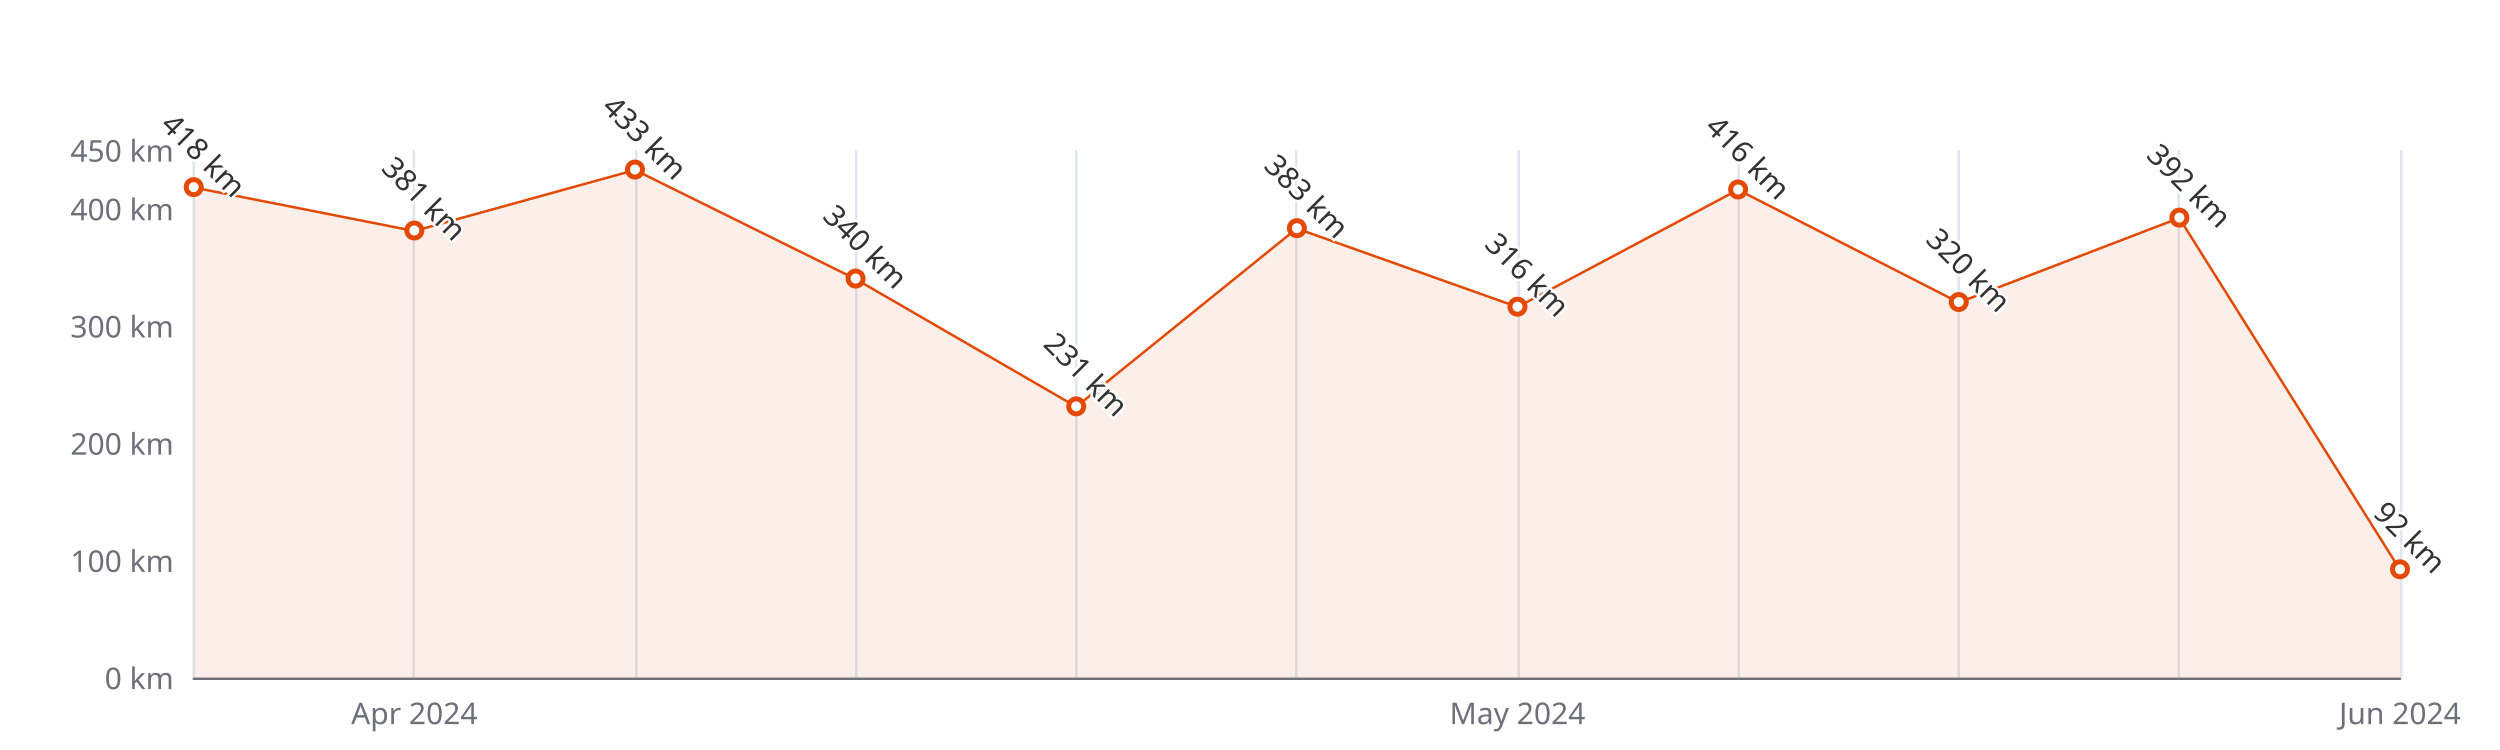
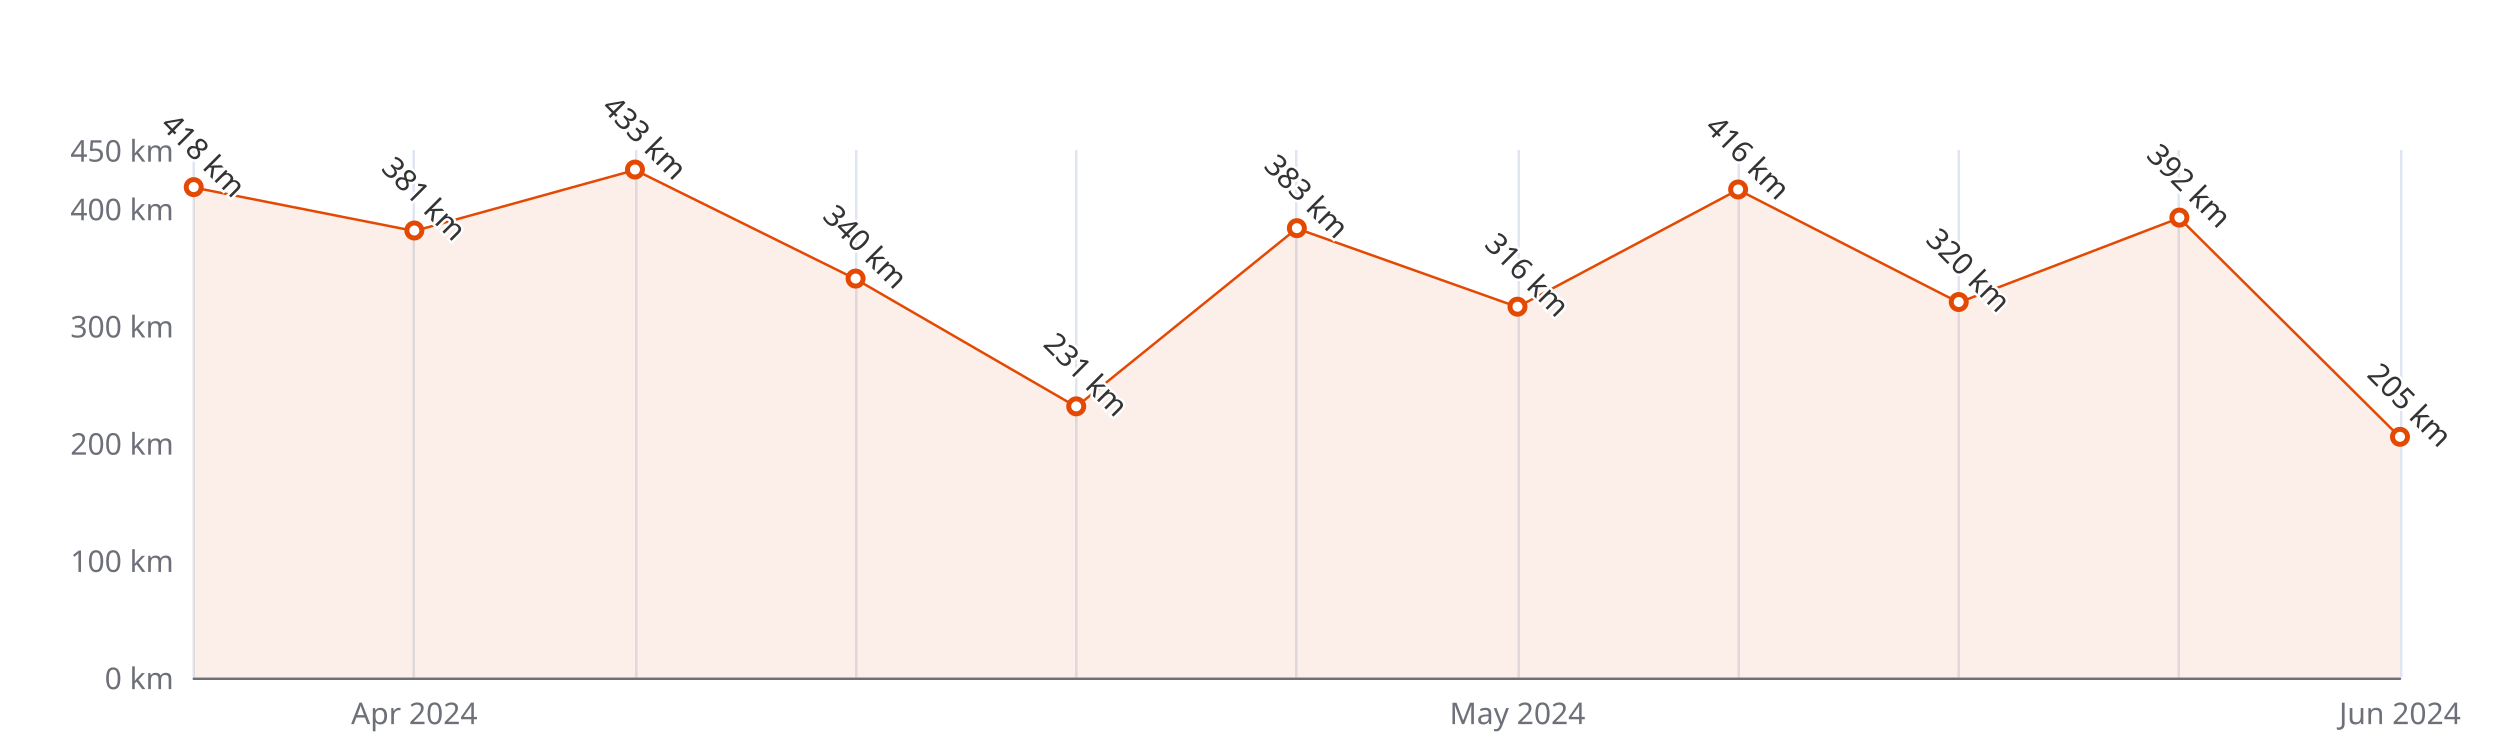
<svg xmlns="http://www.w3.org/2000/svg" width="1000" height="300" version="1.1" baseProfile="full" viewBox="0 0 1000 300">
  <rect width="1000" height="300" x="0" y="0" id="0" fill="#ffffff" />
  <path d="M77.5 60L77.5 271" fill="none" stroke="#E0E6F1" />
  <path d="M165.5 60L165.5 271" fill="none" stroke="#E0E6F1" />
  <path d="M254.5 60L254.5 271" fill="none" stroke="#E0E6F1" />
  <path d="M342.5 60L342.5 271" fill="none" stroke="#E0E6F1" />
  <path d="M430.5 60L430.5 271" fill="none" stroke="#E0E6F1" />
  <path d="M518.5 60L518.5 271" fill="none" stroke="#E0E6F1" />
  <path d="M607.5 60L607.5 271" fill="none" stroke="#E0E6F1" />
  <path d="M695.5 60L695.5 271" fill="none" stroke="#E0E6F1" />
  <path d="M783.5 60L783.5 271" fill="none" stroke="#E0E6F1" />
  <path d="M871.5 60L871.5 271" fill="none" stroke="#E0E6F1" />
  <path d="M960.5 60L960.5 271" fill="none" stroke="#E0E6F1" />
  <path d="M77.5 271.5L960 271.5" fill="none" stroke="#6E7079" stroke-linecap="round" />
  <text dominant-baseline="central" text-anchor="end" style="font-size:12px;font-family:sans-serif;" xml:space="preserve" transform="translate(69.48 271)" fill="#6E7079">0 km</text>
  <text dominant-baseline="central" text-anchor="end" style="font-size:12px;font-family:sans-serif;" xml:space="preserve" transform="translate(69.48 224.1111)" fill="#6E7079">100 km</text>
  <text dominant-baseline="central" text-anchor="end" style="font-size:12px;font-family:sans-serif;" xml:space="preserve" transform="translate(69.48 177.2222)" fill="#6E7079">200 km</text>
  <text dominant-baseline="central" text-anchor="end" style="font-size:12px;font-family:sans-serif;" xml:space="preserve" transform="translate(69.48 130.3333)" fill="#6E7079">300 km</text>
  <text dominant-baseline="central" text-anchor="end" style="font-size:12px;font-family:sans-serif;" xml:space="preserve" transform="translate(69.48 83.4444)" fill="#6E7079">400 km</text>
  <text dominant-baseline="central" text-anchor="end" style="font-size:12px;font-family:sans-serif;" xml:space="preserve" transform="translate(69.48 60)" fill="#6E7079">450 km</text>
  <text dominant-baseline="central" text-anchor="middle" style="font-size:12px;font-family:sans-serif;" xml:space="preserve" y="6" transform="translate(165.732 279)" fill="#6E7079">Apr 2024</text>
  <text dominant-baseline="central" text-anchor="middle" style="font-size:12px;font-family:sans-serif;" xml:space="preserve" y="6" transform="translate(606.992 279)" fill="#6E7079">May 2024</text>
  <text dominant-baseline="central" text-anchor="middle" style="font-size:12px;font-family:sans-serif;" xml:space="preserve" y="6" transform="translate(960 279)" fill="#6E7079">Jun 2024</text>
  <g clip-path="url(#zr5-c0)">
-     <path d="M77.5 75L165.7 92.4L254 68L342.2 111.6L430.5 162.7L518.7 91.4L607 122.8L695.2 75.9L783.5 121L871.7 87.2L960 227.9L960 271L871.7 271L783.5 271L695.2 271L607 271L518.7 271L430.5 271L342.2 271L254 271L165.7 271L77.5 271Z" fill="rgb(227,73,2)" fill-opacity="0.09" />
-     <path d="M77.5 75L165.7 92.4L254 68L342.2 111.6L430.5 162.7L518.7 91.4L607 122.8L695.2 75.9L783.5 121L871.7 87.2L960 227.9" fill="none" stroke="#E34902" stroke-linejoin="bevel" />
+     <path d="M77.5 75L165.7 92.4L254 68L342.2 111.6L430.5 162.7L518.7 91.4L607 122.8L695.2 75.9L783.5 121L871.7 87.2L960 174.9L960 271L871.7 271L783.5 271L695.2 271L607 271L518.7 271L430.5 271L342.2 271L254 271L165.7 271L77.5 271Z" fill="rgb(227,73,2)" fill-opacity="0.09" />
+     <path d="M77.5 75L165.7 92.4L254 68L342.2 111.6L430.5 162.7L518.7 91.4L607 122.8L695.2 75.9L783.5 121L871.7 87.2L960 174.9" fill="none" stroke="#E34902" stroke-linejoin="bevel" />
  </g>
  <path d="M1 0A1 1 0 1 1 1 -0.1A1 1 0 0 1 1 0" transform="matrix(3,0,0,3,77.48,75.0044)" fill="#fff" stroke="#E34902" stroke-width="0.667" />
  <path d="M1 0A1 1 0 1 1 1 -0.1A1 1 0 0 1 1 0" transform="matrix(3,0,0,3,165.732,92.3533)" fill="#fff" stroke="#E34902" stroke-width="0.667" />
  <path d="M1 0A1 1 0 1 1 1 -0.1A1 1 0 0 1 1 0" transform="matrix(3,0,0,3,253.984,67.9711)" fill="#fff" stroke="#E34902" stroke-width="0.667" />
  <path d="M1 0A1 1 0 1 1 1 -0.1A1 1 0 0 1 1 0" transform="matrix(3,0,0,3,342.236,111.5778)" fill="#fff" stroke="#E34902" stroke-width="0.667" />
  <path d="M1 0A1 1 0 1 1 1 -0.1A1 1 0 0 1 1 0" transform="matrix(3,0,0,3,430.488,162.6867)" fill="#fff" stroke="#E34902" stroke-width="0.667" />
  <path d="M1 0A1 1 0 1 1 1 -0.1A1 1 0 0 1 1 0" transform="matrix(3,0,0,3,518.74,91.4156)" fill="#fff" stroke="#E34902" stroke-width="0.667" />
  <path d="M1 0A1 1 0 1 1 1 -0.1A1 1 0 0 1 1 0" transform="matrix(3,0,0,3,606.992,122.8311)" fill="#fff" stroke="#E34902" stroke-width="0.667" />
  <path d="M1 0A1 1 0 1 1 1 -0.1A1 1 0 0 1 1 0" transform="matrix(3,0,0,3,695.244,75.9422)" fill="#fff" stroke="#E34902" stroke-width="0.667" />
  <path d="M1 0A1 1 0 1 1 1 -0.1A1 1 0 0 1 1 0" transform="matrix(3,0,0,3,783.496,120.9556)" fill="#fff" stroke="#E34902" stroke-width="0.667" />
  <path d="M1 0A1 1 0 1 1 1 -0.1A1 1 0 0 1 1 0" transform="matrix(3,0,0,3,871.748,87.1956)" fill="#fff" stroke="#E34902" stroke-width="0.667" />
-   <path d="M1 0A1 1 0 1 1 1 -0.1A1 1 0 0 1 1 0" transform="matrix(3,0,0,3,960,227.8622)" fill="#fff" stroke="#E34902" stroke-width="0.667" />
+   <path d="M1 0A1 1 0 1 1 1 -0.1A1 1 0 0 1 1 0" transform="matrix(3,0,0,3,960,174.8778)" fill="#fff" stroke="#E34902" stroke-width="0.667" />
  <text dominant-baseline="central" text-anchor="middle" style="font-size:12px;font-family:sans-serif;" xml:space="preserve" y="-6" transform="matrix(0.707,0.707,-0.707,0.707,77.48,66.0044)" fill="#333" stroke="rgb(255,255,255)" stroke-width="2" paint-order="stroke" stroke-miterlimit="2">418 km</text>
  <text dominant-baseline="central" text-anchor="middle" style="font-size:12px;font-family:sans-serif;" xml:space="preserve" y="-6" transform="matrix(0.707,0.707,-0.707,0.707,165.732,83.3533)" fill="#333" stroke="rgb(255,255,255)" stroke-width="2" paint-order="stroke" stroke-miterlimit="2">381 km</text>
  <text dominant-baseline="central" text-anchor="middle" style="font-size:12px;font-family:sans-serif;" xml:space="preserve" y="-6" transform="matrix(0.707,0.707,-0.707,0.707,253.984,58.9711)" fill="#333" stroke="rgb(255,255,255)" stroke-width="2" paint-order="stroke" stroke-miterlimit="2">433 km</text>
  <text dominant-baseline="central" text-anchor="middle" style="font-size:12px;font-family:sans-serif;" xml:space="preserve" y="-6" transform="matrix(0.707,0.707,-0.707,0.707,342.236,102.5778)" fill="#333" stroke="rgb(255,255,255)" stroke-width="2" paint-order="stroke" stroke-miterlimit="2">340 km</text>
  <text dominant-baseline="central" text-anchor="middle" style="font-size:12px;font-family:sans-serif;" xml:space="preserve" y="-6" transform="matrix(0.707,0.707,-0.707,0.707,430.488,153.6867)" fill="#333" stroke="rgb(255,255,255)" stroke-width="2" paint-order="stroke" stroke-miterlimit="2">231 km</text>
  <text dominant-baseline="central" text-anchor="middle" style="font-size:12px;font-family:sans-serif;" xml:space="preserve" y="-6" transform="matrix(0.707,0.707,-0.707,0.707,518.74,82.4156)" fill="#333" stroke="rgb(255,255,255)" stroke-width="2" paint-order="stroke" stroke-miterlimit="2">383 km</text>
  <text dominant-baseline="central" text-anchor="middle" style="font-size:12px;font-family:sans-serif;" xml:space="preserve" y="-6" transform="matrix(0.707,0.707,-0.707,0.707,606.992,113.8311)" fill="#333" stroke="rgb(255,255,255)" stroke-width="2" paint-order="stroke" stroke-miterlimit="2">316 km</text>
  <text dominant-baseline="central" text-anchor="middle" style="font-size:12px;font-family:sans-serif;" xml:space="preserve" y="-6" transform="matrix(0.707,0.707,-0.707,0.707,695.244,66.9422)" fill="#333" stroke="rgb(255,255,255)" stroke-width="2" paint-order="stroke" stroke-miterlimit="2">416 km</text>
  <text dominant-baseline="central" text-anchor="middle" style="font-size:12px;font-family:sans-serif;" xml:space="preserve" y="-6" transform="matrix(0.707,0.707,-0.707,0.707,783.496,111.9556)" fill="#333" stroke="rgb(255,255,255)" stroke-width="2" paint-order="stroke" stroke-miterlimit="2">320 km</text>
  <text dominant-baseline="central" text-anchor="middle" style="font-size:12px;font-family:sans-serif;" xml:space="preserve" y="-6" transform="matrix(0.707,0.707,-0.707,0.707,871.748,78.1956)" fill="#333" stroke="rgb(255,255,255)" stroke-width="2" paint-order="stroke" stroke-miterlimit="2">392 km</text>
-   <text dominant-baseline="central" text-anchor="middle" style="font-size:12px;font-family:sans-serif;" xml:space="preserve" y="-6" transform="matrix(0.707,0.707,-0.707,0.707,960,218.8622)" fill="#333" stroke="rgb(255,255,255)" stroke-width="2" paint-order="stroke" stroke-miterlimit="2">92 km</text>
+   <text dominant-baseline="central" text-anchor="middle" style="font-size:12px;font-family:sans-serif;" xml:space="preserve" y="-6" transform="matrix(0.707,0.707,-0.707,0.707,960,165.8778)" fill="#333" stroke="rgb(255,255,255)" stroke-width="2" paint-order="stroke" stroke-miterlimit="2">205 km</text>
  <defs>
    <clipPath id="zr5-c0">
      <path d="M76 59.5l884 0l0 212l-884 0Z" fill="#000" />
    </clipPath>
  </defs>
</svg>
